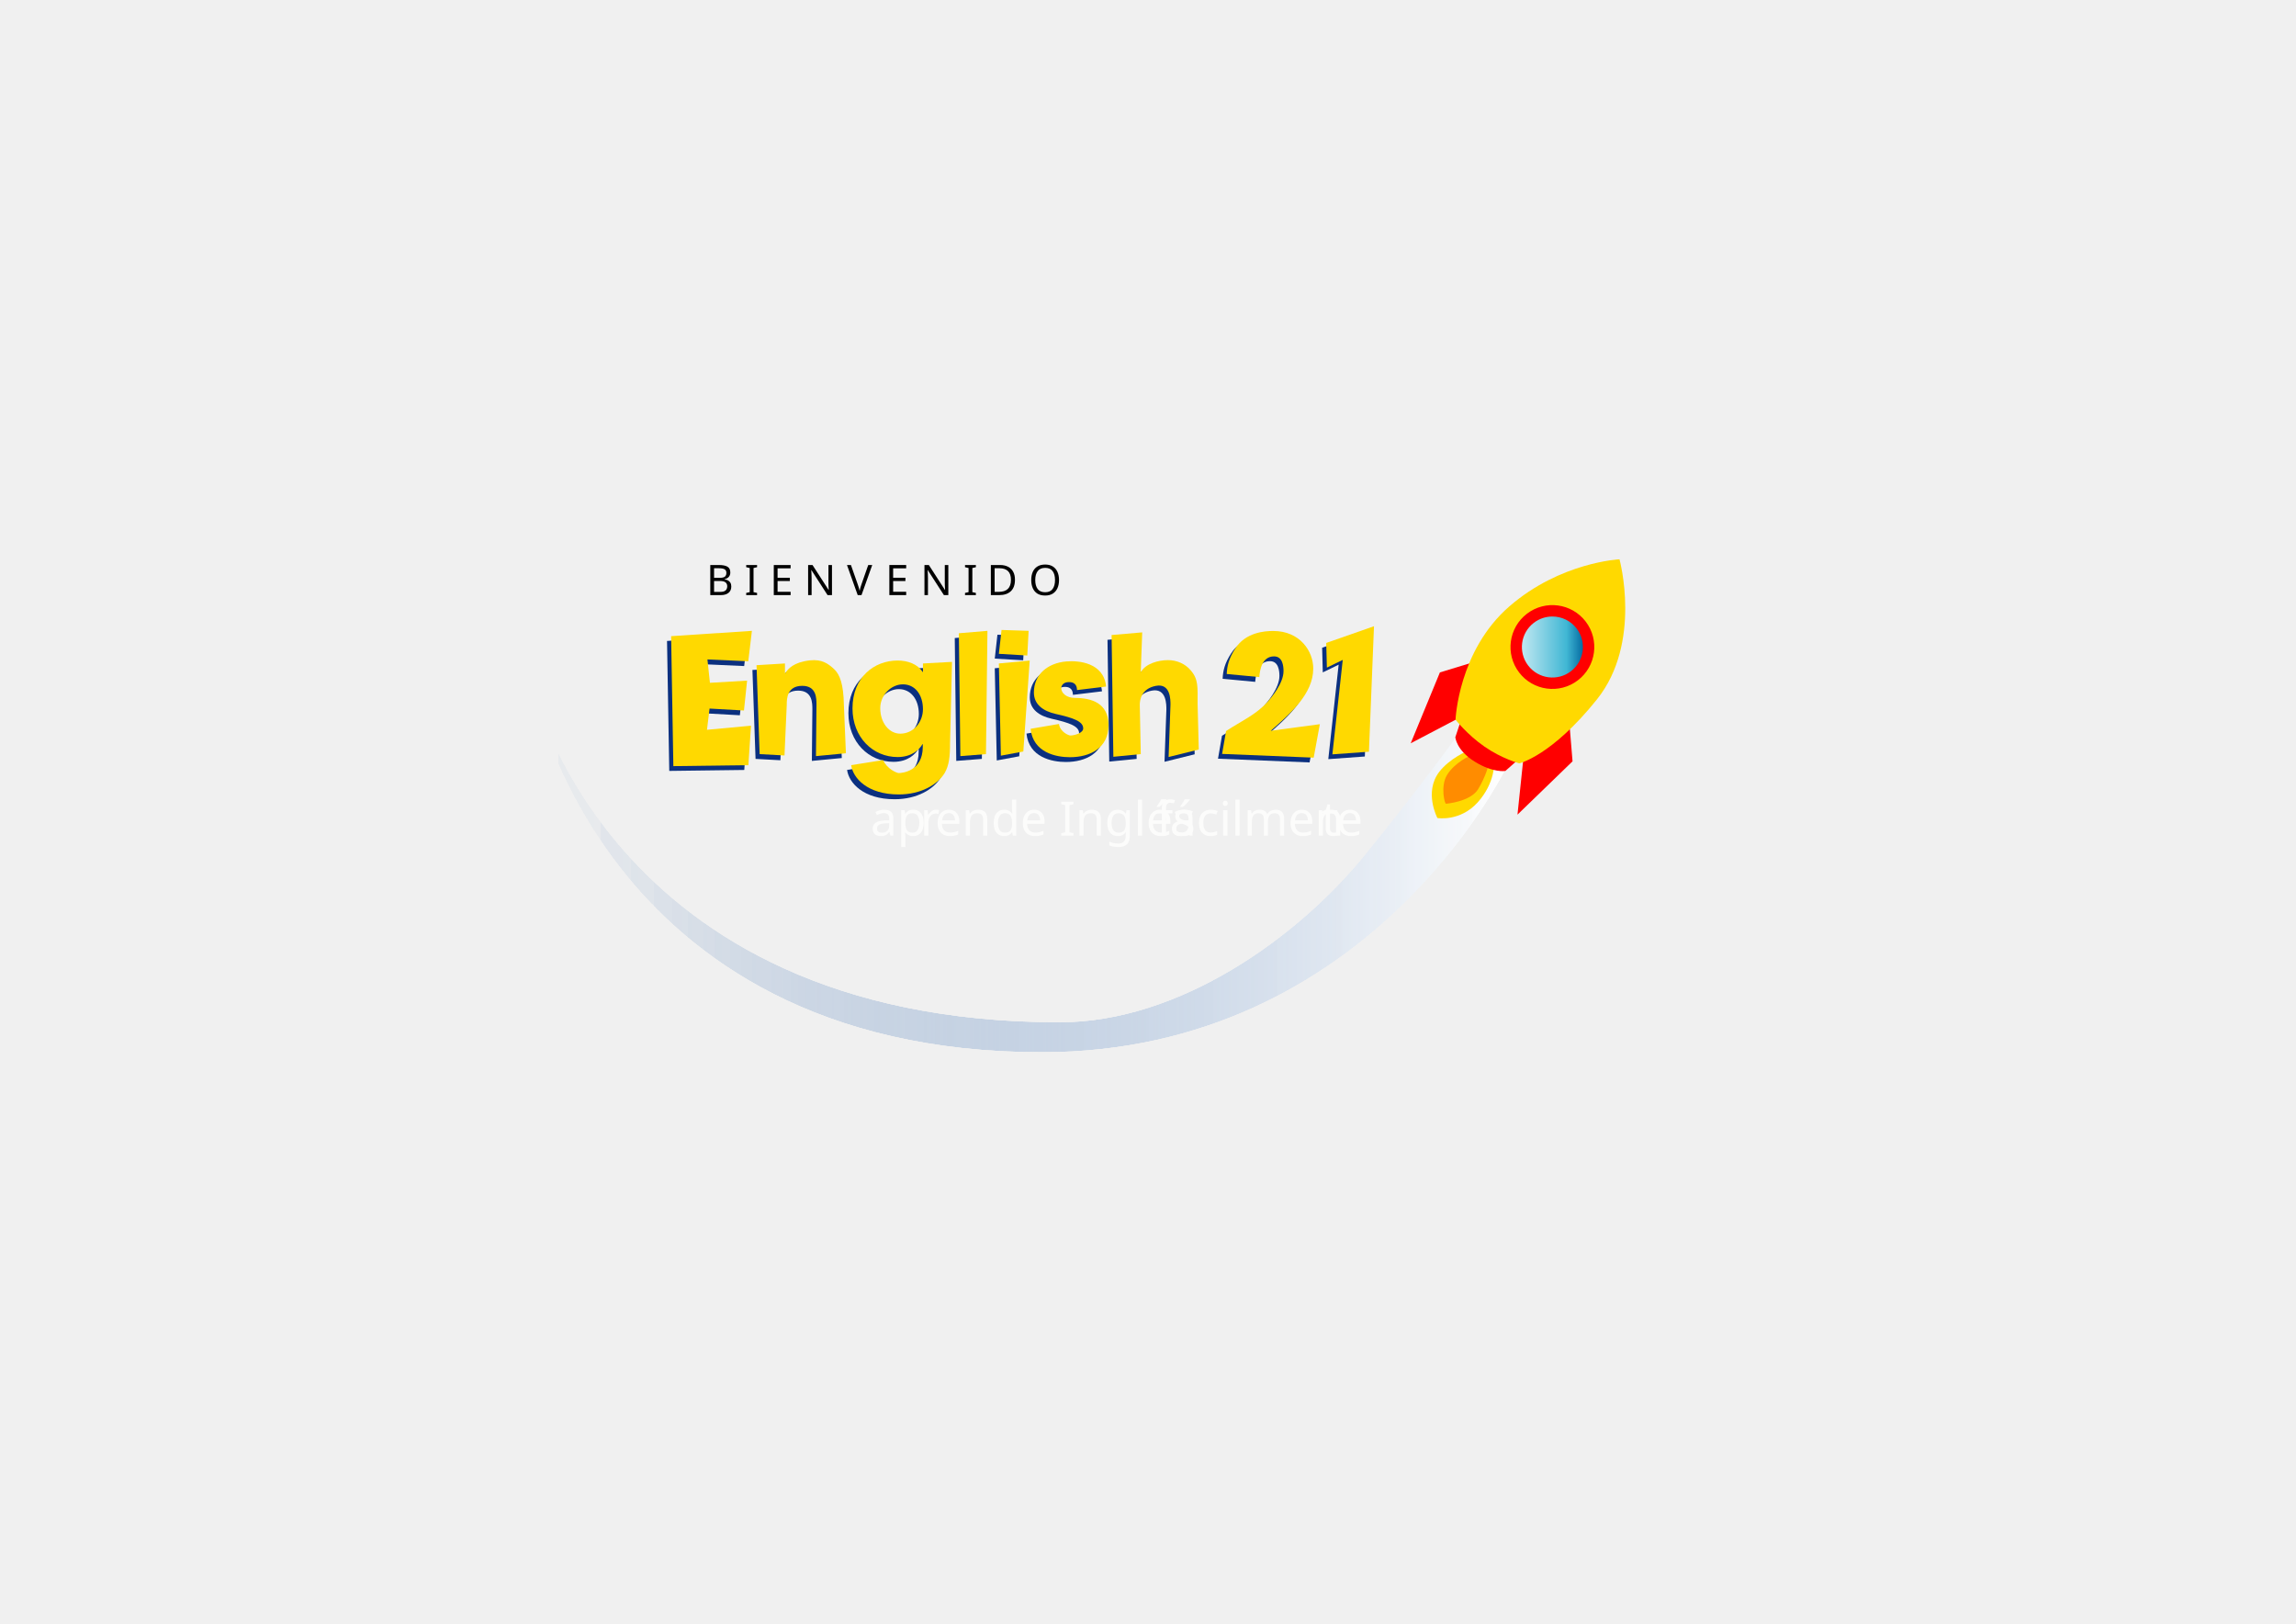
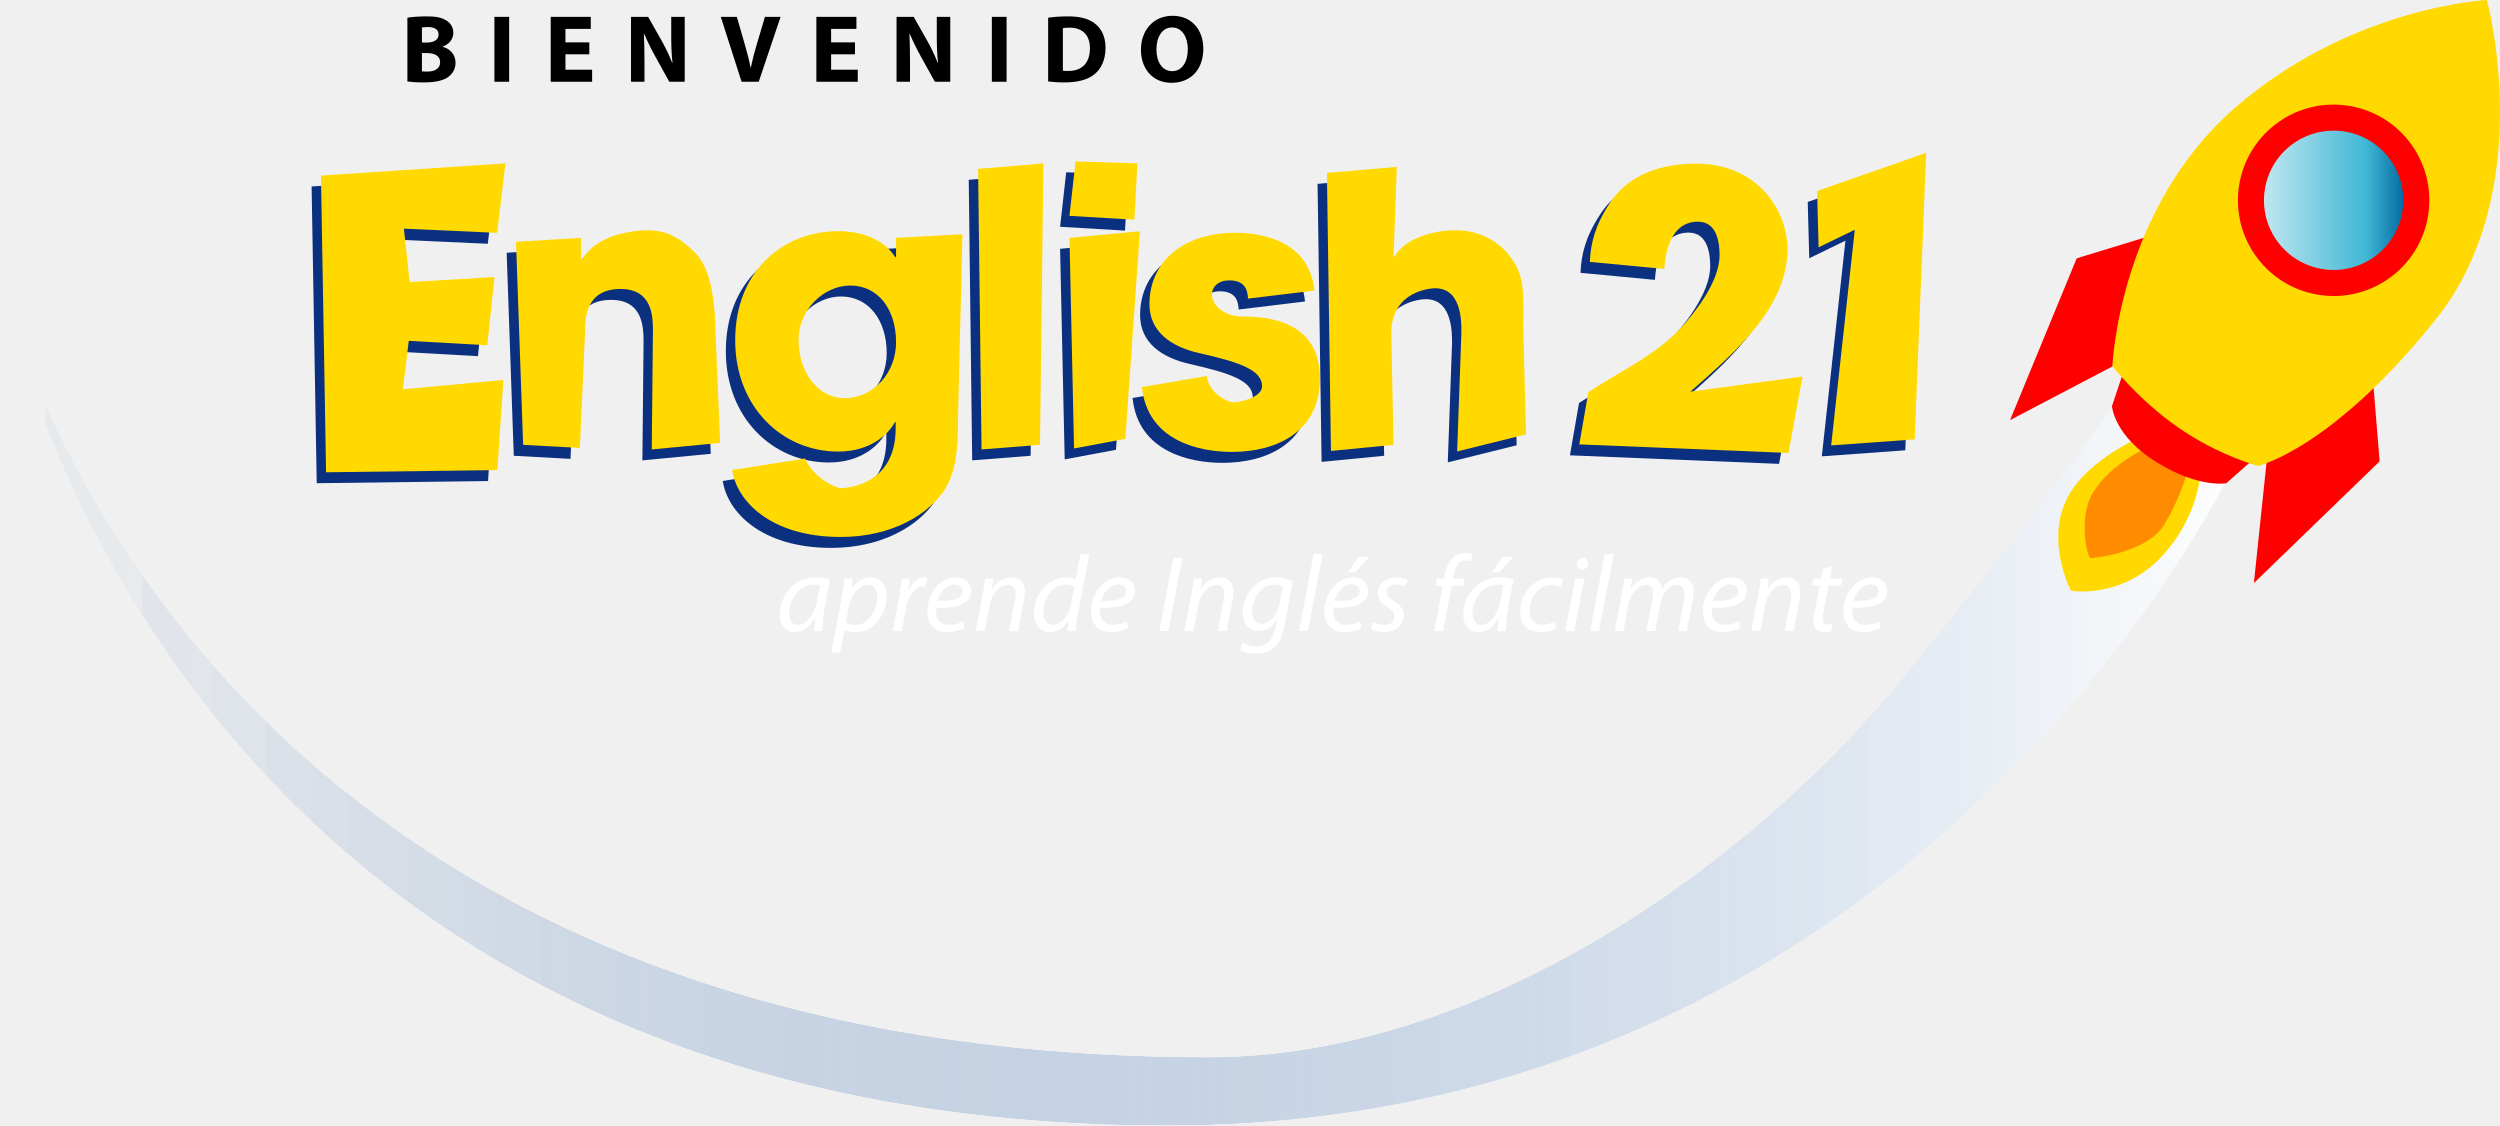
- <svg xmlns="http://www.w3.org/2000/svg" xmlns:xlink="http://www.w3.org/1999/xlink" version="1.1" id="Capa_1" x="0px" y="0px" width="841.89px" height="595.28px" viewBox="0 0 841.89 595.28" enable-background="new 0 0 841.89 595.28" xml:space="preserve">
+ <svg xmlns="http://www.w3.org/2000/svg" xmlns:xlink="http://www.w3.org/1999/xlink" version="1.1" id="Capa_1" x="0px" y="0px" width="401.386px" height="180.73px" viewBox="0 0 401.386 180.73" enable-background="new 0 0 401.386 180.73" xml:space="preserve">
  <g>
    <g>
-       <text transform="matrix(1 0 0 1 258.9438 218.1719)">
-         <tspan x="0" y="0" font-family="'MyriadPro-Bold'" font-size="15.454" letter-spacing="4">BIENV</tspan>
-         <tspan x="65.662" y="0" font-family="'MyriadPro-Bold'" font-size="15.454" letter-spacing="4">E</tspan>
-         <tspan x="78.535" y="0" font-family="'MyriadPro-Bold'" font-size="15.454" letter-spacing="4">NI</tspan>
-         <tspan x="102.874" y="0" font-family="'MyriadPro-Bold'" font-size="15.454" letter-spacing="4">D</tspan>
-         <tspan x="118.25" y="0" font-family="'MyriadPro-Bold'" font-size="15.454">O</tspan>
-       </text>
-       <text transform="matrix(1 0 0 1 319.2095 306.3516)">
-         <tspan x="0" y="0" fill="#FCFCFB" font-family="'MyriadPro-It'" font-size="17.385">ap</tspan>
-         <tspan x="18.202" y="0" fill="#FCFCFB" font-family="'MyriadPro-It'" font-size="17.385">r</tspan>
-         <tspan x="23.643" y="0" fill="#FCFCFB" font-family="'MyriadPro-It'" font-size="17.385">ende Inglés </tspan>
-         <tspan x="104.916" y="0" fill="#FCFCFB" font-family="'MyriadPro-It'" font-size="17.385">f</tspan>
-         <tspan x="109.731" y="0" fill="#FCFCFB" font-family="'MyriadPro-It'" font-size="17.385">ácilmen</tspan>
-         <tspan x="165.327" y="0" fill="#FCFCFB" font-family="'MyriadPro-It'" font-size="17.385">t</tspan>
-         <tspan x="170.715" y="0" fill="#FCFCFB" font-family="'MyriadPro-It'" font-size="17.385">e</tspan>
-       </text>
-       <g>
-         <defs>
-           <rect id="SVGID_1_" x="24.945" y="-25.392" width="792" height="612" />
-         </defs>
-         <clipPath id="SVGID_2_">
-           <use xlink:href="#SVGID_1_" overflow="visible" />
-         </clipPath>
-         <polygon clip-path="url(#SVGID_2_)" fill="#0B307F" points="274.204,233.03 244.583,234.985 245.403,282.629 272.912,282.276      273.87,267.806 257.729,269.304 258.677,261.528 271.291,262.232 272.438,251.284 258.812,252.083 257.897,243.513      272.871,244.187    " />
-         <path clip-path="url(#SVGID_2_)" fill="#0B307F" d="M303.985,246.729c-1.795-1.561-4.033-3.367-8.501-2.875     c-5.892,0.646-8.024,3.053-9.042,4.669h-0.121v-3.531l-10.423,0.632l1.143,32.6l9.108,0.494l0.83-18.576     c0-2.037,0-6.948,5.689-6.948c5.21,0,5.21,4.552,5.21,6.887l-0.187,18.879l10.978-1.05l-0.852-20.464     C307.377,250.789,305.781,248.284,303.985,246.729" />
-         <path clip-path="url(#SVGID_2_)" fill="#0B307F" d="M336.917,248.105h-0.121c-1.796-2.875-5.449-4.192-9.161-4.192     c-8.622,0-16.546,6.154-16.546,17.529c0,10.658,7.504,17.859,16.546,17.859c5.208,0,8.082-2.816,9.101-4.731h0.12v1.018     c0,8.923-7.558,9.586-8.814,9.586c-0.66,0-4.293-1.47-5.732-4.761l-11.704,1.855c0.66,4.729,5.892,10.744,17.448,10.744     c8.203,0,14.251-3.654,16.825-7.844c1.618-2.815,1.979-5.988,1.979-10.957l0.718-29.8l-10.658,0.58V248.105z M328.606,270.726     c-4.132,0-7.346-4.034-7.346-9.363c0-4.85,4.062-8.717,8.314-8.717c4.43,0,7.342,3.782,7.342,9.111     C336.917,266.548,333.396,270.726,328.606,270.726" />
-         <polygon clip-path="url(#SVGID_2_)" fill="#0B307F" points="350.642,278.959 360.028,278.224 360.571,233.03 350.088,233.915         " />
-         <polygon clip-path="url(#SVGID_2_)" fill="#0B307F" points="365.494,278.798 373.728,277.264 376.068,243.927 364.756,244.992         " />
-         <polygon clip-path="url(#SVGID_2_)" fill="#0B307F" points="375.665,233.03 365.735,232.708 364.756,241.459 375.181,242.072         " />
-         <path clip-path="url(#SVGID_2_)" fill="#0B307F" d="M392.718,257.625c-3.17,0.024-5.088-1.796-5.088-3.593     c0-0.898,0.718-2.215,2.814-2.215c2.934,0,2.918,2.208,2.979,2.926l10.654-1.291c-0.838-8.742-10.008-9.605-14.61-9.201     c-6.858,0.602-11.865,4.795-11.865,11.38c0,4.493,3.553,6.862,7.992,7.861c6.64,1.496,10.089,2.756,10.089,5.329     c0,1.617-3.084,2.575-4.761,2.575c-0.419,0-3.7-1.169-4.118-4.224l-10.413,1.777c0.898,8.742,9.383,10.411,14.412,10.411     c7.364,0,14.163-3.309,14.163-11.784C404.966,259.505,398.669,257.625,392.718,257.625" />
-         <path clip-path="url(#SVGID_2_)" fill="#0B307F" d="M435.153,247.56c-2.096-2.515-5.221-3.793-8.395-3.793     c-3.532,0-8.176,1.285-9.852,4.279h-0.12l0.528-14.45l-11.221,0.969l0.646,44.637l10.047-0.978l-0.36-18.072     c0-1.617,0.459-5.92,5.93-6.957c5.451-1.033,5.328,5.329,5.328,6.947l-0.684,19.141l11.057-2.744l-0.433-16.877     C437.625,253.733,437.967,250.853,435.153,247.56" />
-         <path clip-path="url(#SVGID_2_)" fill="#0B307F" d="M480.033,246.833c0-6.286-4.809-13.758-14.688-13.758     c-3.232,0-10.115,0.546-13.887,6.412c-2.395,3.654-3.029,6.491-3.146,9.364l11.944,1.13c0.18-2.574,0.978-7.588,5.408-7.588     c3.173,0,3.472,3.611,3.472,5.408c0,4.49-4.517,9.744-5.894,11.302c-4.19,4.67-9.606,7.001-15.174,10.653l-1.454,8.395     l33.579,1.372l2.259-12.269l-17.999,2.422C471.458,263.511,480.033,256.235,480.033,246.833" />
-         <polygon clip-path="url(#SVGID_2_)" fill="#0B307F" points="484.793,237.47 485.036,246.511 490.848,243.686 487.054,278.313      500.454,277.345 502.31,231.336    " />
-         <polygon clip-path="url(#SVGID_2_)" fill="#FFD900" points="275.707,231.276 246.088,233.231 246.907,280.874 274.415,280.522      275.374,266.051 259.234,267.549 260.181,259.772 272.794,260.479 273.943,249.528 260.315,250.328 259.4,241.759      274.374,242.433    " />
-         <path clip-path="url(#SVGID_2_)" fill="#FFD900" d="M305.489,244.974c-1.795-1.558-4.033-3.366-8.501-2.874     c-5.893,0.647-8.024,3.054-9.042,4.67h-0.121v-3.532l-10.423,0.631l1.144,32.601l9.108,0.493l0.832-18.576     c0-2.037,0-6.945,5.688-6.945c5.21,0,5.21,4.549,5.21,6.885l-0.187,18.879l10.978-1.049l-0.853-20.465     C308.881,249.034,307.286,246.531,305.489,244.974" />
-         <path clip-path="url(#SVGID_2_)" fill="#FFD900" d="M338.42,246.351H338.3c-1.796-2.875-5.449-4.191-9.161-4.191     c-8.622,0-16.546,6.153-16.546,17.529c0,10.658,7.504,17.858,16.546,17.858c5.209,0,8.083-2.815,9.101-4.73h0.119v1.018     c0,8.92-7.558,9.585-8.814,9.585c-0.66,0-4.293-1.469-5.732-4.762l-11.704,1.856c0.66,4.729,5.892,10.745,17.448,10.745     c8.203,0,14.251-3.652,16.825-7.844c1.617-2.815,1.978-5.988,1.978-10.959l0.718-29.799l-10.658,0.58V246.351z M330.111,268.972     c-4.133,0-7.346-4.035-7.346-9.363c0-4.852,4.062-8.718,8.314-8.718c4.432,0,7.341,3.782,7.341,9.112     C338.42,264.792,334.899,268.972,330.111,268.972" />
-         <polygon clip-path="url(#SVGID_2_)" fill="#FFD900" points="352.146,277.204 361.531,276.469 362.075,231.276 351.591,232.161         " />
-         <polygon clip-path="url(#SVGID_2_)" fill="#FFD900" points="366.998,277.043 375.231,275.509 377.572,242.173 366.261,243.237         " />
-         <polygon clip-path="url(#SVGID_2_)" fill="#FFD900" points="377.168,231.276 367.241,230.954 366.26,239.704 376.685,240.317         " />
-         <path clip-path="url(#SVGID_2_)" fill="#FFD900" d="M394.222,255.87c-3.17,0.025-5.088-1.796-5.088-3.592     c0-0.898,0.718-2.215,2.813-2.215c2.935,0,2.92,2.207,2.979,2.926l10.653-1.291c-0.837-8.742-10.007-9.605-14.608-9.201     c-6.86,0.601-11.866,4.793-11.866,11.379c0,4.493,3.552,6.862,7.991,7.862c6.641,1.495,10.09,2.755,10.09,5.328     c0,1.617-3.084,2.575-4.76,2.575c-0.42,0-3.701-1.169-4.119-4.223l-10.413,1.776c0.898,8.742,9.383,10.41,14.412,10.41     c7.364,0,14.163-3.308,14.163-11.782C406.47,257.751,400.173,255.87,394.222,255.87" />
-         <path clip-path="url(#SVGID_2_)" fill="#FFD900" d="M436.658,245.805c-2.097-2.515-5.223-3.792-8.396-3.792     c-3.531,0-8.173,1.284-9.851,4.279h-0.119l0.527-14.451l-11.221,0.969l0.645,44.637l10.049-0.978l-0.361-18.071     c0-1.617,0.459-5.92,5.93-6.957c5.451-1.033,5.328,5.328,5.328,6.945l-0.684,19.143l11.058-2.745l-0.435-16.876     C439.128,251.979,439.471,249.099,436.658,245.805" />
-         <path clip-path="url(#SVGID_2_)" fill="#FFD900" d="M481.537,245.079c0-6.287-4.808-13.756-14.688-13.756     c-3.232,0-10.113,0.542-13.887,6.41c-2.394,3.652-3.028,6.489-3.147,9.363l11.945,1.131c0.18-2.576,0.979-7.587,5.408-7.587     c3.173,0,3.471,3.612,3.471,5.407c0,4.49-4.515,9.744-5.893,11.3c-4.19,4.67-9.605,7.003-15.174,10.655l-1.454,8.395l33.58,1.372     l2.26-12.271l-18.002,2.422C472.963,261.755,481.537,254.479,481.537,245.079" />
-         <polygon clip-path="url(#SVGID_2_)" fill="#FFD900" points="486.297,235.716 486.539,244.756 492.352,241.931 488.557,276.558      501.959,275.591 503.813,229.581    " />
-       </g>
-       <g>
-         <defs>
-           <path id="SVGID_3_" d="M382.054,385.777c120.499,0,170.477-104.569,170.477-104.569l-2.977-12.43l-15.55,1.238      c0,0-12.538,17.475-33.45,43.263c-24.604,30.34-67.944,61.5-112,61.5c-167,0-194-125.501-194-125.501      S218.553,385.777,382.054,385.777" />
-         </defs>
-         <clipPath id="SVGID_4_">
-           <use xlink:href="#SVGID_3_" overflow="visible" />
-         </clipPath>
-         <defs>
-           <filter id="Adobe_OpacityMaskFilter" filterUnits="userSpaceOnUse" x="194.554" y="249.278" width="357.977" height="136.499">
-             <feColorMatrix type="matrix" values="1 0 0 0 0  0 1 0 0 0  0 0 1 0 0  0 0 0 1 0" />
-           </filter>
-         </defs>
-         <mask maskUnits="userSpaceOnUse" x="194.554" y="249.278" width="357.977" height="136.499" id="SVGID_5_">
-           <g filter="url(#Adobe_OpacityMaskFilter)">
-             <linearGradient id="SVGID_6_" gradientUnits="userSpaceOnUse" x1="26.308" y1="603.648" x2="27.308" y2="603.648" gradientTransform="matrix(-357.9775 0 0 357.9775 9970.383 -215774.75)">
-               <stop offset="0" style="stop-color:#FFFFFF" />
-               <stop offset="1" style="stop-color:#000000" />
-             </linearGradient>
-             <rect x="194.554" y="249.278" clip-path="url(#SVGID_4_)" fill="url(#SVGID_6_)" width="357.977" height="136.499" />
-           </g>
-         </mask>
-         <linearGradient id="SVGID_7_" gradientUnits="userSpaceOnUse" x1="26.308" y1="603.648" x2="27.308" y2="603.648" gradientTransform="matrix(-357.9775 0 0 357.9775 9970.383 -215774.75)">
-           <stop offset="0" style="stop-color:#FFFFFF" />
-           <stop offset="1" style="stop-color:#386CAF" />
-         </linearGradient>
-         <rect x="194.554" y="249.278" clip-path="url(#SVGID_4_)" mask="url(#SVGID_5_)" fill="url(#SVGID_7_)" width="357.977" height="136.499" />
-       </g>
+       <path d="M65.41,2.846c0.619-0.124,1.871-0.217,3.045-0.217c1.438,0,2.318,0.139,3.076,0.587c0.727,0.387,1.252,1.098,1.252,2.041    c0,0.927-0.541,1.793-1.716,2.226v0.031c1.19,0.325,2.071,1.221,2.071,2.566c0,0.943-0.433,1.685-1.082,2.21    c-0.757,0.603-2.024,0.943-4.096,0.943c-1.16,0-2.025-0.078-2.551-0.155V2.846z M67.744,6.834h0.773    c1.237,0,1.901-0.51,1.901-1.283c0-0.788-0.603-1.206-1.669-1.206c-0.51,0-0.804,0.031-1.005,0.062V6.834z M67.744,11.456    c0.232,0.031,0.51,0.031,0.912,0.031c1.066,0,2.009-0.417,2.009-1.499c0-1.051-0.943-1.469-2.117-1.469h-0.804V11.456z" />
+       <path d="M81.745,2.707v10.418H79.38V2.707H81.745z" />
+       <path d="M94.619,8.72h-3.833v2.473h4.282v1.932H88.42V2.707h6.43v1.932h-4.065v2.164h3.833V8.72z" />
+       <path d="M101.309,13.125V2.707h2.751l2.164,3.818c0.618,1.097,1.237,2.396,1.7,3.57h0.046c-0.154-1.375-0.201-2.782-0.201-4.359    V2.707h2.164v10.418h-2.473l-2.226-4.019c-0.618-1.113-1.298-2.458-1.809-3.679l-0.046,0.016c0.062,1.375,0.093,2.844,0.093,4.544    v3.138H101.309z" />
+       <path d="M119.065,13.125l-3.339-10.418h2.581l1.268,4.405c0.355,1.236,0.68,2.427,0.928,3.725h0.046    c0.263-1.252,0.587-2.489,0.943-3.679l1.329-4.452h2.504l-3.509,10.418H119.065z" />
+       <path d="M137.271,8.72h-3.833v2.473h4.281v1.932h-6.646V2.707h6.43v1.932h-4.065v2.164h3.833V8.72z" />
+       <path d="M143.945,13.125V2.707h2.751l2.164,3.818c0.618,1.097,1.236,2.396,1.7,3.57h0.046c-0.154-1.375-0.201-2.782-0.201-4.359    V2.707h2.164v10.418h-2.474l-2.226-4.019c-0.618-1.113-1.298-2.458-1.809-3.679l-0.046,0.016c0.062,1.375,0.093,2.844,0.093,4.544    v3.138H143.945z" />
+       <path d="M161.609,2.707v10.418h-2.365V2.707H161.609z" />
+       <path d="M168.284,2.846c0.866-0.139,1.994-0.217,3.185-0.217c1.979,0,3.261,0.356,4.266,1.113    c1.082,0.804,1.762,2.086,1.762,3.926c0,1.994-0.726,3.37-1.731,4.22c-1.098,0.912-2.767,1.345-4.807,1.345    c-1.221,0-2.087-0.078-2.674-0.155V2.846z M170.649,11.348c0.201,0.046,0.525,0.046,0.819,0.046    c2.133,0.016,3.524-1.159,3.524-3.647c0.016-2.164-1.252-3.308-3.277-3.308c-0.525,0-0.866,0.046-1.066,0.093V11.348z" />
+       <path d="M193.198,7.808c0,3.416-2.071,5.487-5.116,5.487c-3.091,0-4.9-2.334-4.9-5.302c0-3.122,1.994-5.457,5.07-5.457    C191.451,2.537,193.198,4.933,193.198,7.808z M185.67,7.947c0,2.041,0.958,3.478,2.535,3.478c1.592,0,2.504-1.515,2.504-3.54    c0-1.871-0.897-3.478-2.52-3.478C186.598,4.407,185.67,5.922,185.67,7.947z" />
+     </g>
+     <g>
+       <path fill="#FFFFFF" d="M130.721,101.305c0-0.504,0.087-1.304,0.191-2.173h-0.035c-0.921,1.738-2.068,2.364-3.268,2.364    c-1.478,0-2.416-1.182-2.416-2.781c0-2.92,2.155-6.013,5.822-6.013c0.8,0,1.686,0.139,2.26,0.33l-0.852,4.379    c-0.278,1.46-0.399,2.955-0.365,3.894H130.721z M131.66,93.971c-0.208-0.053-0.521-0.122-1.008-0.122    c-2.172,0-3.945,2.277-3.963,4.605c0,0.938,0.331,1.86,1.443,1.86c1.199,0,2.624-1.564,3.042-3.807L131.66,93.971z" />
+       <path fill="#FFFFFF" d="M133.47,104.746l1.686-8.864c0.174-1.008,0.348-2.154,0.469-3.006h1.321l-0.243,1.599h0.035    c0.765-1.095,1.877-1.772,3.024-1.772c1.825,0,2.589,1.494,2.589,3.041c0,2.954-2.12,5.753-4.918,5.753    c-0.903,0-1.495-0.191-1.825-0.383h-0.035l-0.678,3.633H133.47z M135.833,99.896c0.365,0.296,0.921,0.452,1.599,0.452    c1.86,0,3.424-2.294,3.424-4.501c0-0.887-0.399-1.946-1.616-1.946c-1.129,0-2.555,1.303-2.989,3.649L135.833,99.896z" />
+       <path fill="#FFFFFF" d="M143.344,101.305l1.025-5.423c0.208-1.095,0.348-2.207,0.434-2.989h1.269    c-0.07,0.591-0.139,1.183-0.226,1.825h0.052c0.539-1.147,1.442-2.016,2.572-2.016c0.122,0,0.295,0.017,0.399,0.034l-0.278,1.425    c-0.087-0.017-0.226-0.034-0.382-0.034c-1.251,0-2.364,1.512-2.729,3.476l-0.695,3.702H143.344z" />
+       <path fill="#FFFFFF" d="M154.851,100.818c-0.626,0.364-1.651,0.678-2.781,0.678c-2.225,0-3.198-1.529-3.198-3.39    c0-2.537,1.877-5.404,4.588-5.404c1.599,0,2.468,0.955,2.468,2.154c0,2.208-2.485,2.799-5.597,2.746    c-0.069,0.365-0.017,1.147,0.174,1.6c0.331,0.747,1.008,1.129,1.877,1.129c0.99,0,1.738-0.313,2.259-0.591L154.851,100.818z     M154.538,94.892c0-0.678-0.521-1.061-1.286-1.061c-1.373,0-2.398,1.339-2.746,2.659c2.26,0.018,4.032-0.277,4.032-1.581V94.892z" />
+       <path fill="#FFFFFF" d="M156.661,101.305l1.129-5.961c0.191-0.938,0.295-1.756,0.4-2.451h1.286l-0.208,1.651h0.035    c0.747-1.182,1.877-1.842,3.111-1.842c1.008,0,2.138,0.573,2.138,2.346c0,0.365-0.069,0.904-0.156,1.355l-0.938,4.901h-1.442    l0.921-4.849c0.069-0.33,0.122-0.73,0.122-1.078c0-0.852-0.33-1.477-1.321-1.477c-1.025,0-2.485,1.233-2.868,3.319l-0.765,4.084    H156.661z" />
+       <path fill="#FFFFFF" d="M174.895,88.965l-1.842,9.681c-0.173,0.869-0.313,1.843-0.365,2.659h-1.321l0.226-1.669h-0.035    c-0.765,1.199-1.825,1.86-3.024,1.86c-1.634,0-2.52-1.339-2.52-3.059c0-2.99,2.225-5.735,5.197-5.735    c0.539,0,1.129,0.121,1.495,0.295l0.747-4.032H174.895z M172.479,94.214c-0.295-0.191-0.782-0.348-1.391-0.348    c-2.016,0-3.58,2.138-3.58,4.38c0,1.008,0.348,2.068,1.582,2.068c1.112,0,2.451-1.27,2.815-3.163L172.479,94.214z" />
+       <path fill="#FFFFFF" d="M181.137,100.818c-0.626,0.364-1.651,0.678-2.781,0.678c-2.225,0-3.198-1.529-3.198-3.39    c0-2.537,1.877-5.404,4.588-5.404c1.599,0,2.468,0.955,2.468,2.154c0,2.208-2.485,2.799-5.597,2.746    c-0.069,0.365-0.017,1.147,0.174,1.6c0.331,0.747,1.008,1.129,1.877,1.129c0.99,0,1.738-0.313,2.259-0.591L181.137,100.818z     M180.824,94.892c0-0.678-0.521-1.061-1.286-1.061c-1.373,0-2.398,1.339-2.746,2.659c2.26,0.018,4.032-0.277,4.032-1.581V94.892z" />
+       <path fill="#FFFFFF" d="M189.812,89.591l-2.225,11.714h-1.442l2.225-11.714H189.812z" />
+       <path fill="#FFFFFF" d="M190.161,101.305l1.129-5.961c0.191-0.938,0.295-1.756,0.4-2.451h1.286l-0.208,1.651h0.035    c0.747-1.182,1.877-1.842,3.111-1.842c1.008,0,2.138,0.573,2.138,2.346c0,0.365-0.069,0.904-0.156,1.355l-0.938,4.901h-1.442    l0.921-4.849c0.069-0.33,0.122-0.73,0.122-1.078c0-0.852-0.33-1.477-1.321-1.477c-1.025,0-2.485,1.233-2.868,3.319l-0.765,4.084    H190.161z" />
+       <path fill="#FFFFFF" d="M199.531,103.217c0.504,0.313,1.338,0.556,2.225,0.556c1.408,0,2.52-0.729,3.024-3.007l0.278-1.251h-0.052    c-0.73,1.199-1.755,1.79-2.92,1.79c-1.686,0-2.555-1.425-2.555-2.92c-0.018-2.851,2.085-5.683,5.335-5.683    c0.973,0,2.033,0.277,2.694,0.591l-1.286,6.951c-0.348,1.773-0.817,3.007-1.703,3.755c-0.834,0.729-1.964,0.938-2.938,0.938    c-1.025,0-1.981-0.244-2.52-0.592L199.531,103.217z M205.979,94.145c-0.261-0.122-0.782-0.278-1.391-0.278    c-2.103,0-3.545,2.189-3.563,4.275c0,0.921,0.33,2.016,1.616,2.016c1.234,0,2.502-1.563,2.798-3.215L205.979,94.145z" />
+       <path fill="#FFFFFF" d="M208.571,101.305l2.346-12.34h1.443l-2.364,12.34H208.571z" />
+       <path fill="#FFFFFF" d="M218.6,100.818c-0.626,0.364-1.651,0.678-2.781,0.678c-2.225,0-3.198-1.529-3.198-3.39    c0-2.537,1.877-5.404,4.588-5.404c1.599,0,2.468,0.955,2.468,2.154c0,2.208-2.485,2.799-5.597,2.746    c-0.069,0.365-0.017,1.147,0.174,1.6c0.331,0.747,1.008,1.129,1.877,1.129c0.99,0,1.738-0.313,2.259-0.591L218.6,100.818z     M218.287,94.892c0-0.678-0.521-1.061-1.286-1.061c-1.373,0-2.398,1.339-2.746,2.659c2.26,0.018,4.032-0.277,4.032-1.581V94.892z     M219.869,89.382l-2.312,2.485h-1.129l1.72-2.485H219.869z" />
+       <path fill="#FFFFFF" d="M220.479,99.845c0.4,0.243,1.13,0.521,1.808,0.521c0.973,0,1.599-0.626,1.599-1.373    c0-0.66-0.295-1.061-1.164-1.547c-0.974-0.539-1.512-1.286-1.512-2.138c0-1.478,1.269-2.606,3.042-2.606    c0.765,0,1.442,0.208,1.755,0.417l-0.4,1.095c-0.295-0.174-0.834-0.383-1.46-0.383c-0.869,0-1.495,0.539-1.495,1.27    c0,0.607,0.4,0.99,1.147,1.407c0.938,0.539,1.582,1.269,1.582,2.207c0,1.773-1.442,2.781-3.215,2.781    c-0.904-0.018-1.704-0.296-2.086-0.591L220.479,99.845z" />
+       <path fill="#FFFFFF" d="M230.267,101.305l1.373-7.265h-1.112l0.208-1.147h1.13l0.087-0.435c0.191-1.182,0.608-2.259,1.373-2.937    c0.521-0.487,1.269-0.748,1.999-0.748c0.573,0,0.956,0.104,1.147,0.227l-0.313,1.146c-0.226-0.104-0.521-0.156-0.852-0.156    c-1.147,0-1.703,1.112-1.946,2.503l-0.069,0.399h1.877l-0.227,1.147h-1.859l-1.391,7.265H230.267z" />
+       <path fill="#FFFFFF" d="M240.452,101.305c0-0.504,0.088-1.304,0.191-2.173h-0.035c-0.92,1.738-2.068,2.364-3.268,2.364    c-1.476,0-2.415-1.182-2.415-2.781c0-2.92,2.155-6.013,5.823-6.013c0.799,0,1.686,0.139,2.258,0.33l-0.852,4.379    c-0.277,1.46-0.398,2.955-0.365,3.894H240.452z M241.391,93.971c-0.209-0.053-0.521-0.122-1.008-0.122    c-2.174,0-3.945,2.277-3.963,4.605c0,0.938,0.33,1.86,1.441,1.86c1.199,0,2.625-1.564,3.043-3.807L241.391,93.971z     M243.006,89.382l-2.328,2.485h-1.129l1.721-2.485H243.006z" />
+       <path fill="#FFFFFF" d="M249.735,100.975c-0.434,0.208-1.303,0.521-2.434,0.521c-2.172,0-3.232-1.478-3.232-3.268    c0-2.868,2.121-5.51,5.145-5.51c0.783,0,1.494,0.227,1.756,0.365l-0.418,1.147c-0.33-0.156-0.799-0.313-1.424-0.313    c-2.191,0-3.564,2.155-3.564,4.137c0,1.355,0.713,2.242,2.086,2.242c0.852,0,1.512-0.261,1.947-0.47L249.735,100.975z" />
+       <path fill="#FFFFFF" d="M251.301,101.305l1.615-8.412h1.443l-1.617,8.412H251.301z M253.995,91.45    c-0.486,0-0.816-0.382-0.816-0.903c0.018-0.557,0.434-0.974,0.955-0.974s0.852,0.383,0.852,0.904    c-0.018,0.573-0.416,0.973-0.973,0.973H253.995z" />
+       <path fill="#FFFFFF" d="M255.299,101.305l2.348-12.34h1.441l-2.363,12.34H255.299z" />
+       <path fill="#FFFFFF" d="M259.262,101.305l1.131-5.961c0.174-0.938,0.295-1.756,0.383-2.451h1.268l-0.227,1.582h0.053    c0.783-1.165,1.842-1.772,2.955-1.772c1.285,0,1.895,0.816,1.963,1.877c0.748-1.217,1.826-1.86,3.094-1.877    c0.975,0,2.033,0.625,2.033,2.207c0,0.399-0.051,0.956-0.139,1.425l-0.938,4.971h-1.408l0.904-4.849    c0.068-0.313,0.121-0.748,0.121-1.096c0-0.886-0.33-1.459-1.27-1.459c-1.041,0-2.275,1.216-2.623,3.093l-0.816,4.311h-1.391    l0.938-4.936c0.07-0.365,0.105-0.695,0.105-1.025c0-0.713-0.191-1.442-1.252-1.442s-2.363,1.39-2.693,3.18l-0.783,4.224H259.262z" />
+       <path fill="#FFFFFF" d="M279.375,100.818c-0.625,0.364-1.65,0.678-2.781,0.678c-2.225,0-3.197-1.529-3.197-3.39    c0-2.537,1.877-5.404,4.588-5.404c1.6,0,2.469,0.955,2.469,2.154c0,2.208-2.486,2.799-5.598,2.746    c-0.068,0.365-0.018,1.147,0.174,1.6c0.33,0.747,1.008,1.129,1.877,1.129c0.992,0,1.738-0.313,2.26-0.591L279.375,100.818z     M279.063,94.892c0-0.678-0.521-1.061-1.287-1.061c-1.373,0-2.398,1.339-2.746,2.659c2.26,0.018,4.033-0.277,4.033-1.581V94.892z" />
+       <path fill="#FFFFFF" d="M281.184,101.305l1.131-5.961c0.191-0.938,0.295-1.756,0.398-2.451H284l-0.209,1.651h0.035    c0.748-1.182,1.877-1.842,3.111-1.842c1.008,0,2.137,0.573,2.137,2.346c0,0.365-0.068,0.904-0.156,1.355l-0.938,4.901h-1.443    l0.922-4.849c0.068-0.33,0.121-0.73,0.121-1.078c0-0.852-0.33-1.477-1.32-1.477c-1.025,0-2.486,1.233-2.867,3.319l-0.766,4.084    H281.184z" />
+       <path fill="#FFFFFF" d="M294.188,90.877l-0.383,2.016h2.018l-0.227,1.13h-2.016l-0.783,4.084c-0.086,0.47-0.156,0.904-0.156,1.339    c0,0.504,0.244,0.816,0.801,0.816c0.242,0,0.486-0.018,0.678-0.069l-0.07,1.147c-0.26,0.087-0.695,0.156-1.113,0.156    c-1.285,0-1.771-0.782-1.771-1.634c0-0.486,0.053-0.974,0.174-1.582l0.834-4.258h-1.217l0.227-1.13h1.199l0.295-1.547    L294.188,90.877z" />
+       <path fill="#FFFFFF" d="M301.922,100.818c-0.625,0.364-1.65,0.678-2.779,0.678c-2.225,0-3.199-1.529-3.199-3.39    c0-2.537,1.877-5.404,4.59-5.404c1.598,0,2.467,0.955,2.467,2.154c0,2.208-2.484,2.799-5.596,2.746    c-0.07,0.365-0.018,1.147,0.174,1.6c0.33,0.747,1.008,1.129,1.877,1.129c0.99,0,1.738-0.313,2.26-0.591L301.922,100.818z     M301.61,94.892c0-0.678-0.521-1.061-1.285-1.061c-1.373,0-2.398,1.339-2.746,2.659c2.26,0.018,4.031-0.277,4.031-1.581V94.892z" />
+     </g>
+     <g>
+       <polygon fill="#0B307F" points="79.65,27.983 50.03,29.938 50.85,77.582 78.358,77.229 79.316,62.759 63.175,64.257     64.123,56.481 76.737,57.186 77.884,46.237 64.258,47.036 63.343,38.466 78.317,39.14   " />
+       <path fill="#0B307F" d="M109.432,41.683c-1.795-1.561-4.033-3.367-8.501-2.875c-5.892,0.646-8.024,3.053-9.042,4.669h-0.121    v-3.531l-10.423,0.632l1.143,32.6l9.108,0.494l0.83-18.576c0-2.037,0-6.948,5.689-6.948c5.21,0,5.21,4.552,5.21,6.887    l-0.187,18.879l10.978-1.05l-0.852-20.464C112.824,45.742,111.228,43.237,109.432,41.683" />
+       <path fill="#0B307F" d="M142.363,43.059h-0.121c-1.796-2.875-5.449-4.192-9.161-4.192c-8.622,0-16.546,6.154-16.546,17.529    c0,10.658,7.504,17.859,16.546,17.859c5.208,0,8.082-2.816,9.101-4.731h0.12v1.018c0,8.923-7.558,9.586-8.814,9.586    c-0.66,0-4.293-1.47-5.732-4.761l-11.704,1.855c0.66,4.729,5.892,10.744,17.448,10.744c8.203,0,14.251-3.654,16.825-7.844    c1.618-2.815,1.979-5.988,1.979-10.957l0.718-29.8l-10.658,0.58V43.059z M134.053,65.679c-4.132,0-7.346-4.034-7.346-9.363    c0-4.85,4.062-8.717,8.314-8.717c4.43,0,7.342,3.782,7.342,9.111C142.363,61.501,138.842,65.679,134.053,65.679" />
+       <polygon fill="#0B307F" points="156.088,73.912 165.474,73.177 166.018,27.983 155.534,28.868   " />
+       <polygon fill="#0B307F" points="170.94,73.751 179.174,72.217 181.514,38.88 170.202,39.945   " />
+       <polygon fill="#0B307F" points="181.111,27.983 171.182,27.661 170.202,36.412 180.627,37.025   " />
+       <path fill="#0B307F" d="M198.164,52.578c-3.17,0.024-5.088-1.796-5.088-3.593c0-0.898,0.718-2.215,2.814-2.215    c2.934,0,2.918,2.208,2.979,2.926l10.654-1.291c-0.838-8.742-10.008-9.605-14.61-9.201c-6.858,0.602-11.865,4.795-11.865,11.38    c0,4.493,3.553,6.862,7.992,7.861c6.64,1.496,10.089,2.756,10.089,5.329c0,1.617-3.084,2.575-4.761,2.575    c-0.419,0-3.7-1.169-4.118-4.224l-10.413,1.777c0.898,8.742,9.383,10.411,14.412,10.411c7.364,0,14.163-3.309,14.163-11.784    C210.412,54.458,204.115,52.578,198.164,52.578" />
+       <path fill="#0B307F" d="M240.6,42.513c-2.096-2.515-5.221-3.793-8.395-3.793c-3.532,0-8.176,1.285-9.852,4.279h-0.12l0.528-14.45    l-11.221,0.969l0.646,44.637l10.047-0.978l-0.36-18.072c0-1.617,0.459-5.92,5.93-6.957c5.451-1.033,5.328,5.329,5.328,6.947    l-0.684,19.141l11.057-2.744l-0.434-16.877C243.071,48.687,243.413,45.806,240.6,42.513" />
+       <path fill="#0B307F" d="M285.479,41.786c0-6.286-4.809-13.758-14.688-13.758c-3.232,0-10.115,0.546-13.887,6.412    c-2.395,3.654-3.029,6.491-3.146,9.364l11.943,1.13c0.18-2.574,0.979-7.588,5.408-7.588c3.174,0,3.473,3.611,3.473,5.408    c0,4.49-4.518,9.744-5.895,11.302c-4.189,4.67-9.605,7.001-15.174,10.653l-1.453,8.395l33.578,1.372l2.26-12.269l-18,2.422    C276.905,58.464,285.479,51.188,285.479,41.786" />
+       <polygon fill="#0B307F" points="290.239,32.423 290.483,41.464 296.293,38.639 292.5,73.266 305.901,72.298 307.756,26.289   " />
+       <polygon fill="#FFD900" points="81.153,26.229 51.534,28.185 52.353,75.827 79.861,75.476 80.82,61.004 64.68,62.502     65.627,54.726 78.241,55.432 79.39,44.481 65.762,45.281 64.847,36.712 79.82,37.386   " />
+       <path fill="#FFD900" d="M110.935,39.927c-1.795-1.558-4.033-3.366-8.501-2.874c-5.893,0.647-8.024,3.054-9.042,4.67h-0.121V38.19    l-10.423,0.631l1.144,32.601l9.108,0.493l0.832-18.576c0-2.037,0-6.945,5.688-6.945c5.21,0,5.21,4.549,5.21,6.885l-0.187,18.879    l10.978-1.049l-0.853-20.465C114.328,43.987,112.732,41.484,110.935,39.927" />
+       <path fill="#FFD900" d="M143.867,41.304h-0.121c-1.796-2.875-5.449-4.191-9.161-4.191c-8.622,0-16.546,6.153-16.546,17.529    c0,10.658,7.504,17.858,16.546,17.858c5.209,0,8.083-2.815,9.101-4.73h0.119v1.018c0,8.92-7.558,9.585-8.814,9.585    c-0.66,0-4.293-1.469-5.732-4.762l-11.704,1.856c0.66,4.729,5.892,10.745,17.448,10.745c8.203,0,14.251-3.652,16.825-7.844    c1.617-2.815,1.978-5.988,1.978-10.959l0.718-29.799l-10.658,0.58V41.304z M135.557,63.925c-4.133,0-7.346-4.035-7.346-9.363    c0-4.852,4.062-8.718,8.314-8.718c4.432,0,7.341,3.782,7.341,9.112C143.867,59.745,140.346,63.925,135.557,63.925" />
+       <polygon fill="#FFD900" points="157.592,72.157 166.978,71.422 167.521,26.229 157.038,27.114   " />
+       <polygon fill="#FFD900" points="172.444,71.996 180.677,70.462 183.019,37.126 171.708,38.19   " />
+       <polygon fill="#FFD900" points="182.614,26.229 172.687,25.907 171.706,34.657 182.131,35.271   " />
+       <path fill="#FFD900" d="M199.668,50.823c-3.17,0.025-5.088-1.796-5.088-3.592c0-0.898,0.718-2.215,2.813-2.215    c2.935,0,2.92,2.207,2.979,2.926l10.653-1.291c-0.837-8.742-10.007-9.605-14.608-9.201c-6.86,0.601-11.866,4.793-11.866,11.379    c0,4.493,3.552,6.862,7.991,7.862c6.641,1.495,10.09,2.755,10.09,5.328c0,1.617-3.084,2.575-4.76,2.575    c-0.42,0-3.701-1.169-4.119-4.223l-10.413,1.776c0.898,8.742,9.383,10.41,14.412,10.41c7.364,0,14.163-3.308,14.163-11.782    C211.916,52.704,205.619,50.823,199.668,50.823" />
+       <path fill="#FFD900" d="M242.104,40.758c-2.096-2.515-5.223-3.792-8.396-3.792c-3.531,0-8.173,1.284-9.851,4.279h-0.119    l0.527-14.451l-11.221,0.969l0.645,44.637l10.049-0.978l-0.361-18.071c0-1.617,0.459-5.92,5.93-6.957    c5.451-1.033,5.328,5.328,5.328,6.945l-0.684,19.143l11.057-2.745l-0.434-16.876C244.575,46.932,244.917,44.052,242.104,40.758" />
+       <path fill="#FFD900" d="M286.983,40.032c0-6.287-4.807-13.756-14.688-13.756c-3.232,0-10.113,0.542-13.887,6.41    c-2.395,3.652-3.029,6.489-3.148,9.363l11.945,1.131c0.18-2.576,0.979-7.587,5.408-7.587c3.174,0,3.471,3.612,3.471,5.407    c0,4.49-4.514,9.744-5.893,11.3c-4.189,4.67-9.605,7.003-15.174,10.655l-1.453,8.395l33.58,1.372l2.26-12.271l-18.002,2.422    C278.409,56.708,286.983,49.433,286.983,40.032" />
+       <polygon fill="#FFD900" points="291.743,30.669 291.985,39.709 297.797,36.884 294.002,71.511 307.405,70.544 309.258,24.534       " />
    </g>
    <g>
      <defs>
-         <rect id="SVGID_8_" x="24.945" y="-25.392" width="792" height="612" />
+         <path id="SVGID_1_" d="M187.5,180.73c120.499,0,170.477-104.569,170.477-104.569L355,63.731L339.45,64.97     c0,0-12.537,17.475-33.449,43.263c-24.604,30.34-67.945,61.5-112,61.5C27,169.732,0,44.231,0,44.231S24,180.73,187.5,180.73" />
      </defs>
-       <clipPath id="SVGID_9_">
-         <use xlink:href="#SVGID_8_" overflow="visible" />
+       <clipPath id="SVGID_2_">
+         <use xlink:href="#SVGID_1_" overflow="visible" />
      </clipPath>
-       <path clip-path="url(#SVGID_9_)" fill="#FFD900" d="M538.22,275.238c0,0-6.649,2.759-10.481,7.74    c-5.714,7.43-0.679,16.92-0.679,16.92s8.315,1.424,14.783-5.748c6.469-7.172,6.045-14.631,6.045-14.631L538.22,275.238z" />
-       <path clip-path="url(#SVGID_9_)" fill="#FF8C00" d="M539.252,276.952c0,0-5.849,2.527-8.675,7.191    c-2.512,4.143-0.793,10.984-0.3,10.513c0,0,8.912-0.701,11.74-5.364c2.827-4.665,3.89-9.091,3.89-9.091L539.252,276.952z" />
-       <polygon clip-path="url(#SVGID_9_)" fill="#FF0000" points="539.475,243.009 527.981,246.517 517.274,272.498 536.919,262.197       " />
-       <polygon clip-path="url(#SVGID_9_)" fill="#FF0000" points="575.628,267.138 576.613,279.114 556.425,298.661 558.739,276.603       " />
-       <path clip-path="url(#SVGID_9_)" fill="#FF0000" d="M535.743,263.932l-2.104,6.335c0,0,0.309,4.768,7.15,8.986    c6.84,4.218,11.203,3.383,11.203,3.383l6.966-6.16L535.743,263.932z" />
-       <path clip-path="url(#SVGID_9_)" fill="#FFD900" d="M533.709,263.819c0,0,0.999-25.227,19.703-41.478    c18.702-16.252,40.422-17.295,40.422-17.295s8.369,30.569-8.261,51.349c-16.629,20.78-28.484,23.455-28.484,23.455    s-6.242-1.619-12.731-6.107C537.868,269.256,533.709,263.819,533.709,263.819" />
-       <path clip-path="url(#SVGID_9_)" fill="#FF0000" d="M581.434,227.872c5.156,6.74,3.87,16.385-2.87,21.541    c-6.739,5.154-16.385,3.868-21.539-2.871c-5.155-6.74-3.869-16.383,2.869-21.539C566.636,219.848,576.277,221.133,581.434,227.872    " />
+       <defs>
+         <filter id="Adobe_OpacityMaskFilter" filterUnits="userSpaceOnUse" x="0" y="44.231" width="357.977" height="136.499">
+           <feColorMatrix type="matrix" values="1 0 0 0 0  0 1 0 0 0  0 0 1 0 0  0 0 0 1 0" />
+         </filter>
+       </defs>
+       <mask maskUnits="userSpaceOnUse" x="0" y="44.231" width="357.977" height="136.499" id="SVGID_3_">
+         <g filter="url(#Adobe_OpacityMaskFilter)">
+           <linearGradient id="SVGID_4_" gradientUnits="userSpaceOnUse" x1="-159.581" y1="398.601" x2="-158.581" y2="398.601" gradientTransform="matrix(-357.9775 0 0 357.9775 -56768.41 -142577.656)">
+             <stop offset="0" style="stop-color:#FFFFFF" />
+             <stop offset="1" style="stop-color:#000000" />
+           </linearGradient>
+           <rect y="44.231" clip-path="url(#SVGID_2_)" fill="url(#SVGID_4_)" width="357.977" height="136.499" />
+         </g>
+       </mask>
+       <linearGradient id="SVGID_5_" gradientUnits="userSpaceOnUse" x1="-159.581" y1="398.601" x2="-158.581" y2="398.601" gradientTransform="matrix(-357.9775 0 0 357.9775 -56768.41 -142577.656)">
+         <stop offset="0" style="stop-color:#FFFFFF" />
+         <stop offset="1" style="stop-color:#386CAF" />
+       </linearGradient>
+       <rect y="44.231" clip-path="url(#SVGID_2_)" mask="url(#SVGID_3_)" fill="url(#SVGID_5_)" width="357.977" height="136.499" />
+     </g>
+     <g>
+       <path fill="#FFD900" d="M343.667,70.191c0,0-6.649,2.758-10.483,7.74c-5.712,7.43-0.677,16.92-0.677,16.92    s8.313,1.424,14.783-5.748c6.469-7.172,6.045-14.631,6.045-14.631L343.667,70.191z" />
+       <path fill="#FF8C00" d="M344.698,71.905c0,0-5.848,2.528-8.674,7.192c-2.512,4.141-0.792,10.982-0.301,10.513    c0,0,8.912-0.703,11.74-5.365c2.827-4.667,3.891-9.091,3.891-9.091L344.698,71.905z" />
+       <polygon fill="#FF0000" points="344.92,37.962 333.428,41.471 322.721,67.45 342.365,57.15   " />
+       <polygon fill="#FF0000" points="381.076,62.091 382.058,74.068 361.872,93.615 364.185,71.556   " />
+       <path fill="#FF0000" d="M341.19,58.884l-2.105,6.334c0,0,0.308,4.77,7.149,8.987c6.84,4.22,11.203,3.384,11.203,3.384l6.968-6.162    L341.19,58.884z" />
+       <path fill="#FFD900" d="M339.155,58.772c0,0,0.999-25.226,19.702-41.478C377.561,1.043,399.28,0,399.28,0    s8.369,30.568-8.26,51.347c-16.629,20.782-28.484,23.456-28.484,23.456s-6.242-1.618-12.732-6.106    C343.316,64.208,339.155,58.772,339.155,58.772" />
+       <path fill="#FF0000" d="M386.879,22.824c5.156,6.743,3.872,16.386-2.868,21.543c-6.742,5.153-16.386,3.868-21.54-2.873    c-5.156-6.738-3.869-16.381,2.869-21.539C372.083,14.801,381.723,16.085,386.879,22.824" />
    </g>
    <g>
      <defs>
-         <path id="SVGID_10_" d="M562.435,228.323c-4.906,3.752-5.841,10.772-2.088,15.678c3.752,4.906,10.771,5.842,15.677,2.09     c4.907-3.753,5.843-10.771,2.091-15.678c-2.203-2.879-5.529-4.391-8.893-4.391C566.85,226.022,564.461,226.772,562.435,228.323" />
+         <path id="SVGID_6_" d="M367.881,23.276c-4.906,3.752-5.842,10.772-2.088,15.678c3.752,4.906,10.77,5.842,15.676,2.09     c4.908-3.753,5.844-10.771,2.092-15.678c-2.203-2.879-5.529-4.391-8.893-4.391C372.295,20.976,369.907,21.726,367.881,23.276" />
      </defs>
-       <clipPath id="SVGID_11_">
-         <use xlink:href="#SVGID_10_" overflow="visible" />
+       <clipPath id="SVGID_7_">
+         <use xlink:href="#SVGID_6_" overflow="visible" />
      </clipPath>
-       <linearGradient id="SVGID_12_" gradientUnits="userSpaceOnUse" x1="26.244" y1="604.427" x2="27.244" y2="604.427" gradientTransform="matrix(22.3694 0 0 -22.3694 -29.0121 13758.601)">
+       <linearGradient id="SVGID_8_" gradientUnits="userSpaceOnUse" x1="-160.056" y1="399.38" x2="-159.056" y2="399.38" gradientTransform="matrix(22.3694 0 0 -22.3694 3943.852 8966.775)">
        <stop offset="0" style="stop-color:#C0E7F1" />
        <stop offset="0.732" style="stop-color:#40B7D4" />
        <stop offset="1" style="stop-color:#056CA2" />
      </linearGradient>
-       <rect x="556.594" y="226.022" clip-path="url(#SVGID_11_)" fill="url(#SVGID_12_)" width="25.272" height="23.82" />
+       <rect x="362.04" y="20.976" clip-path="url(#SVGID_7_)" fill="url(#SVGID_8_)" width="25.273" height="23.82" />
    </g>
  </g>
</svg>
